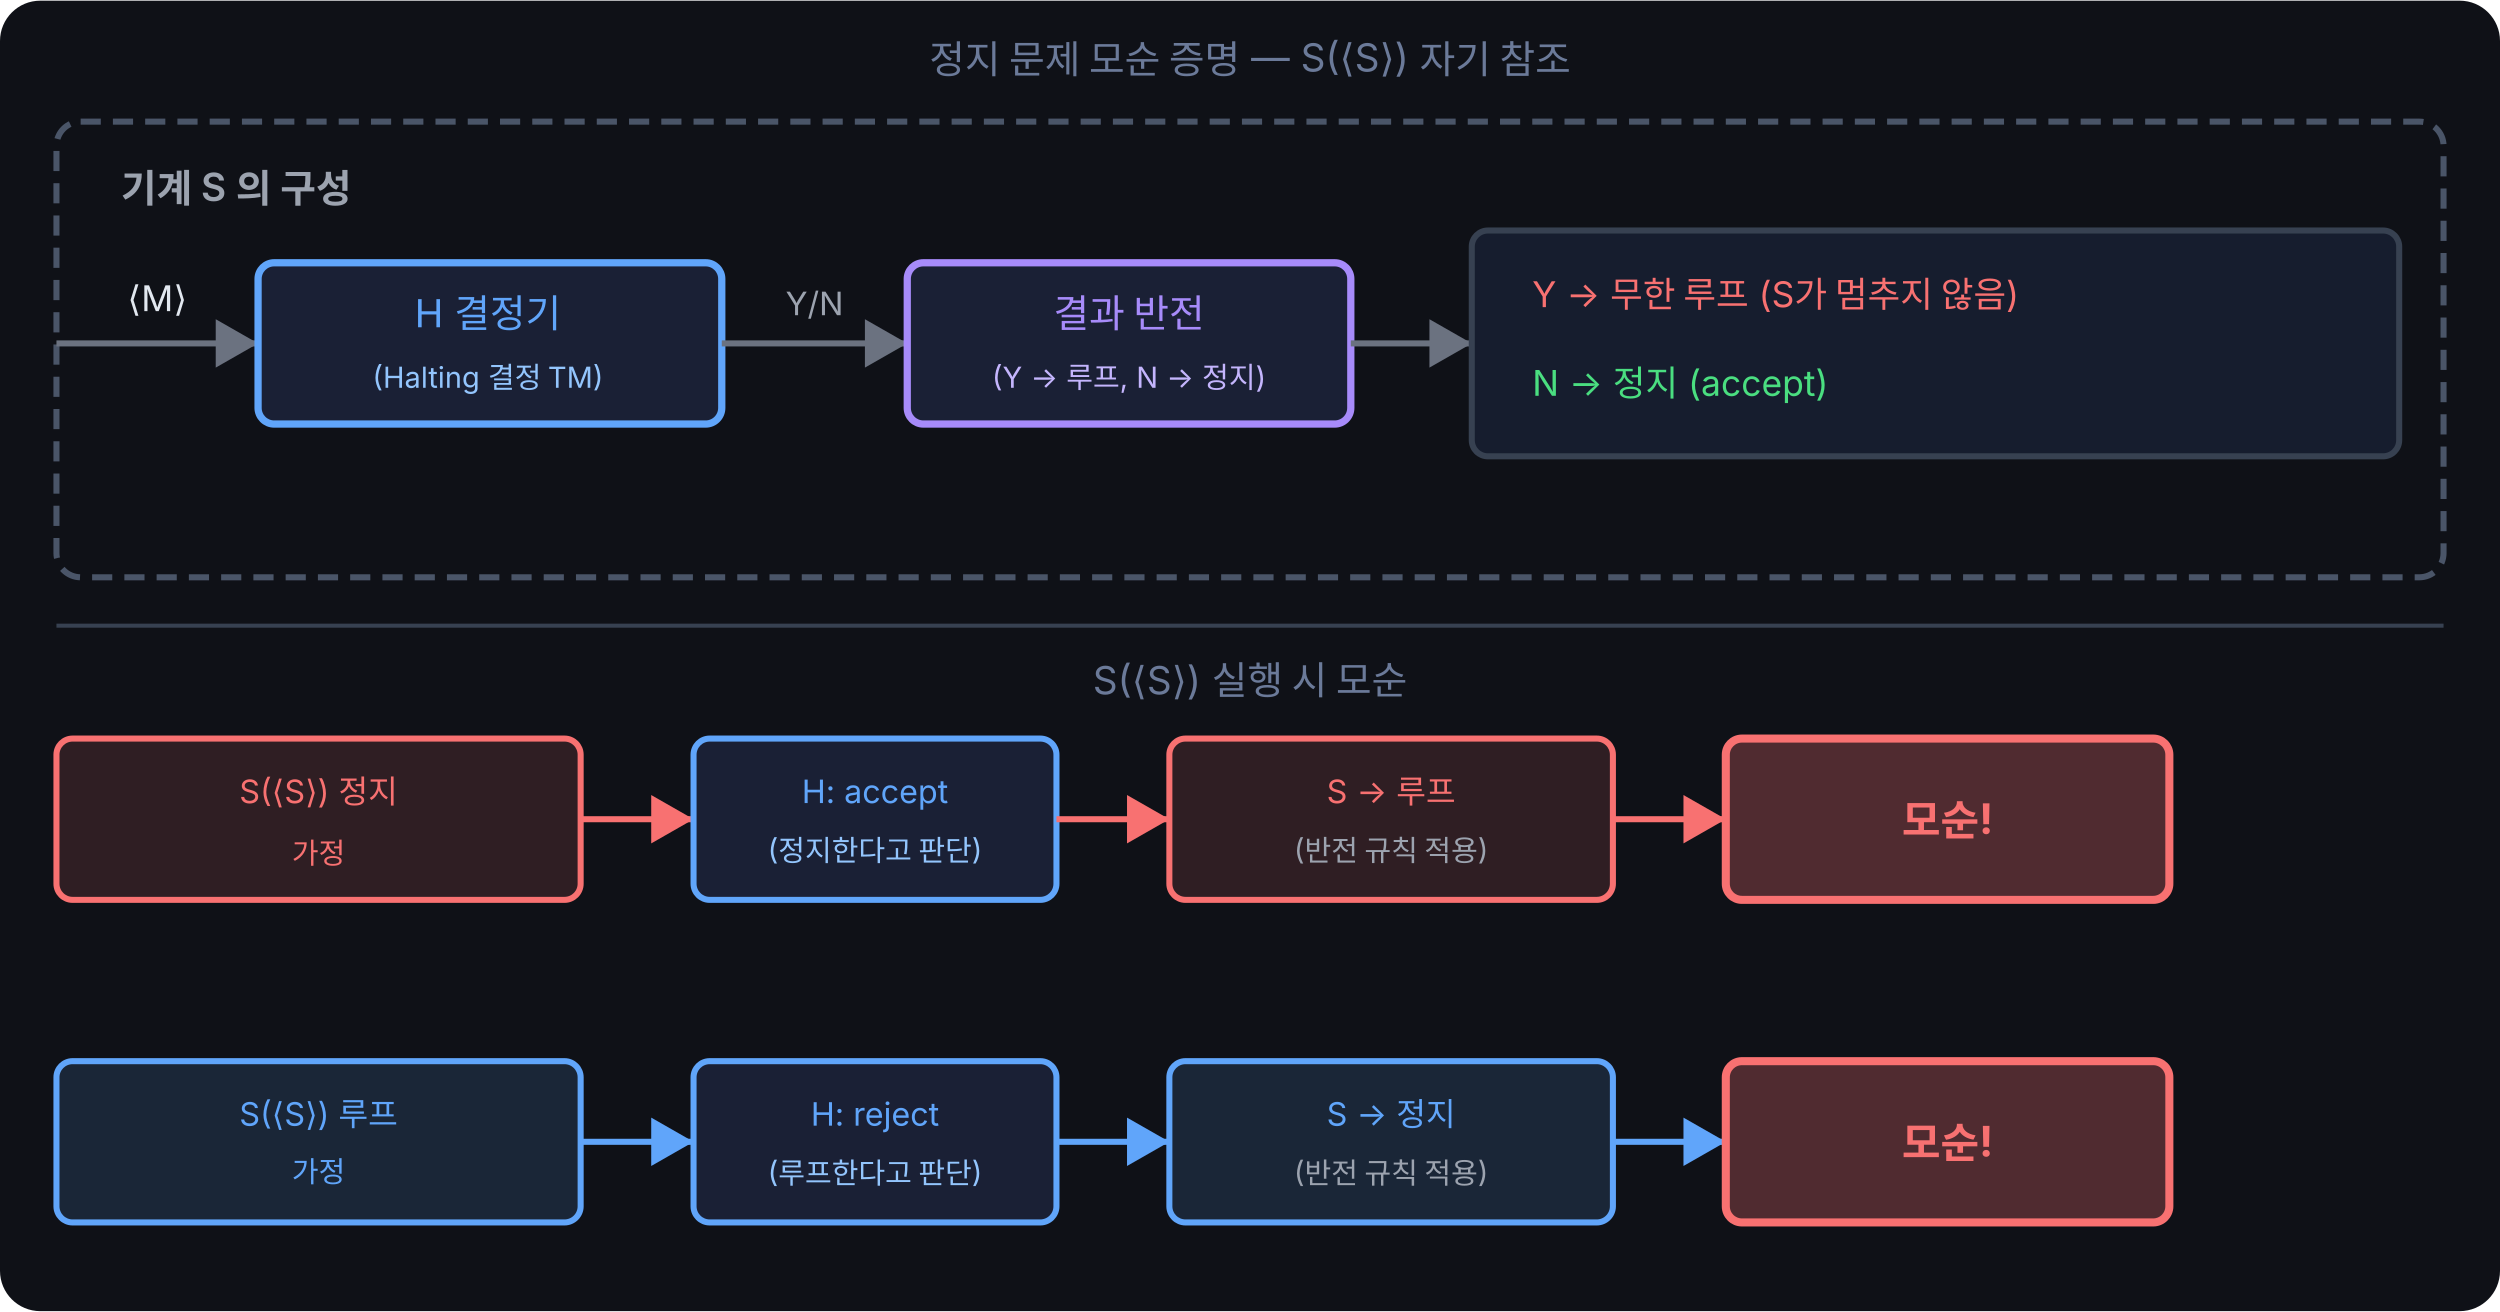
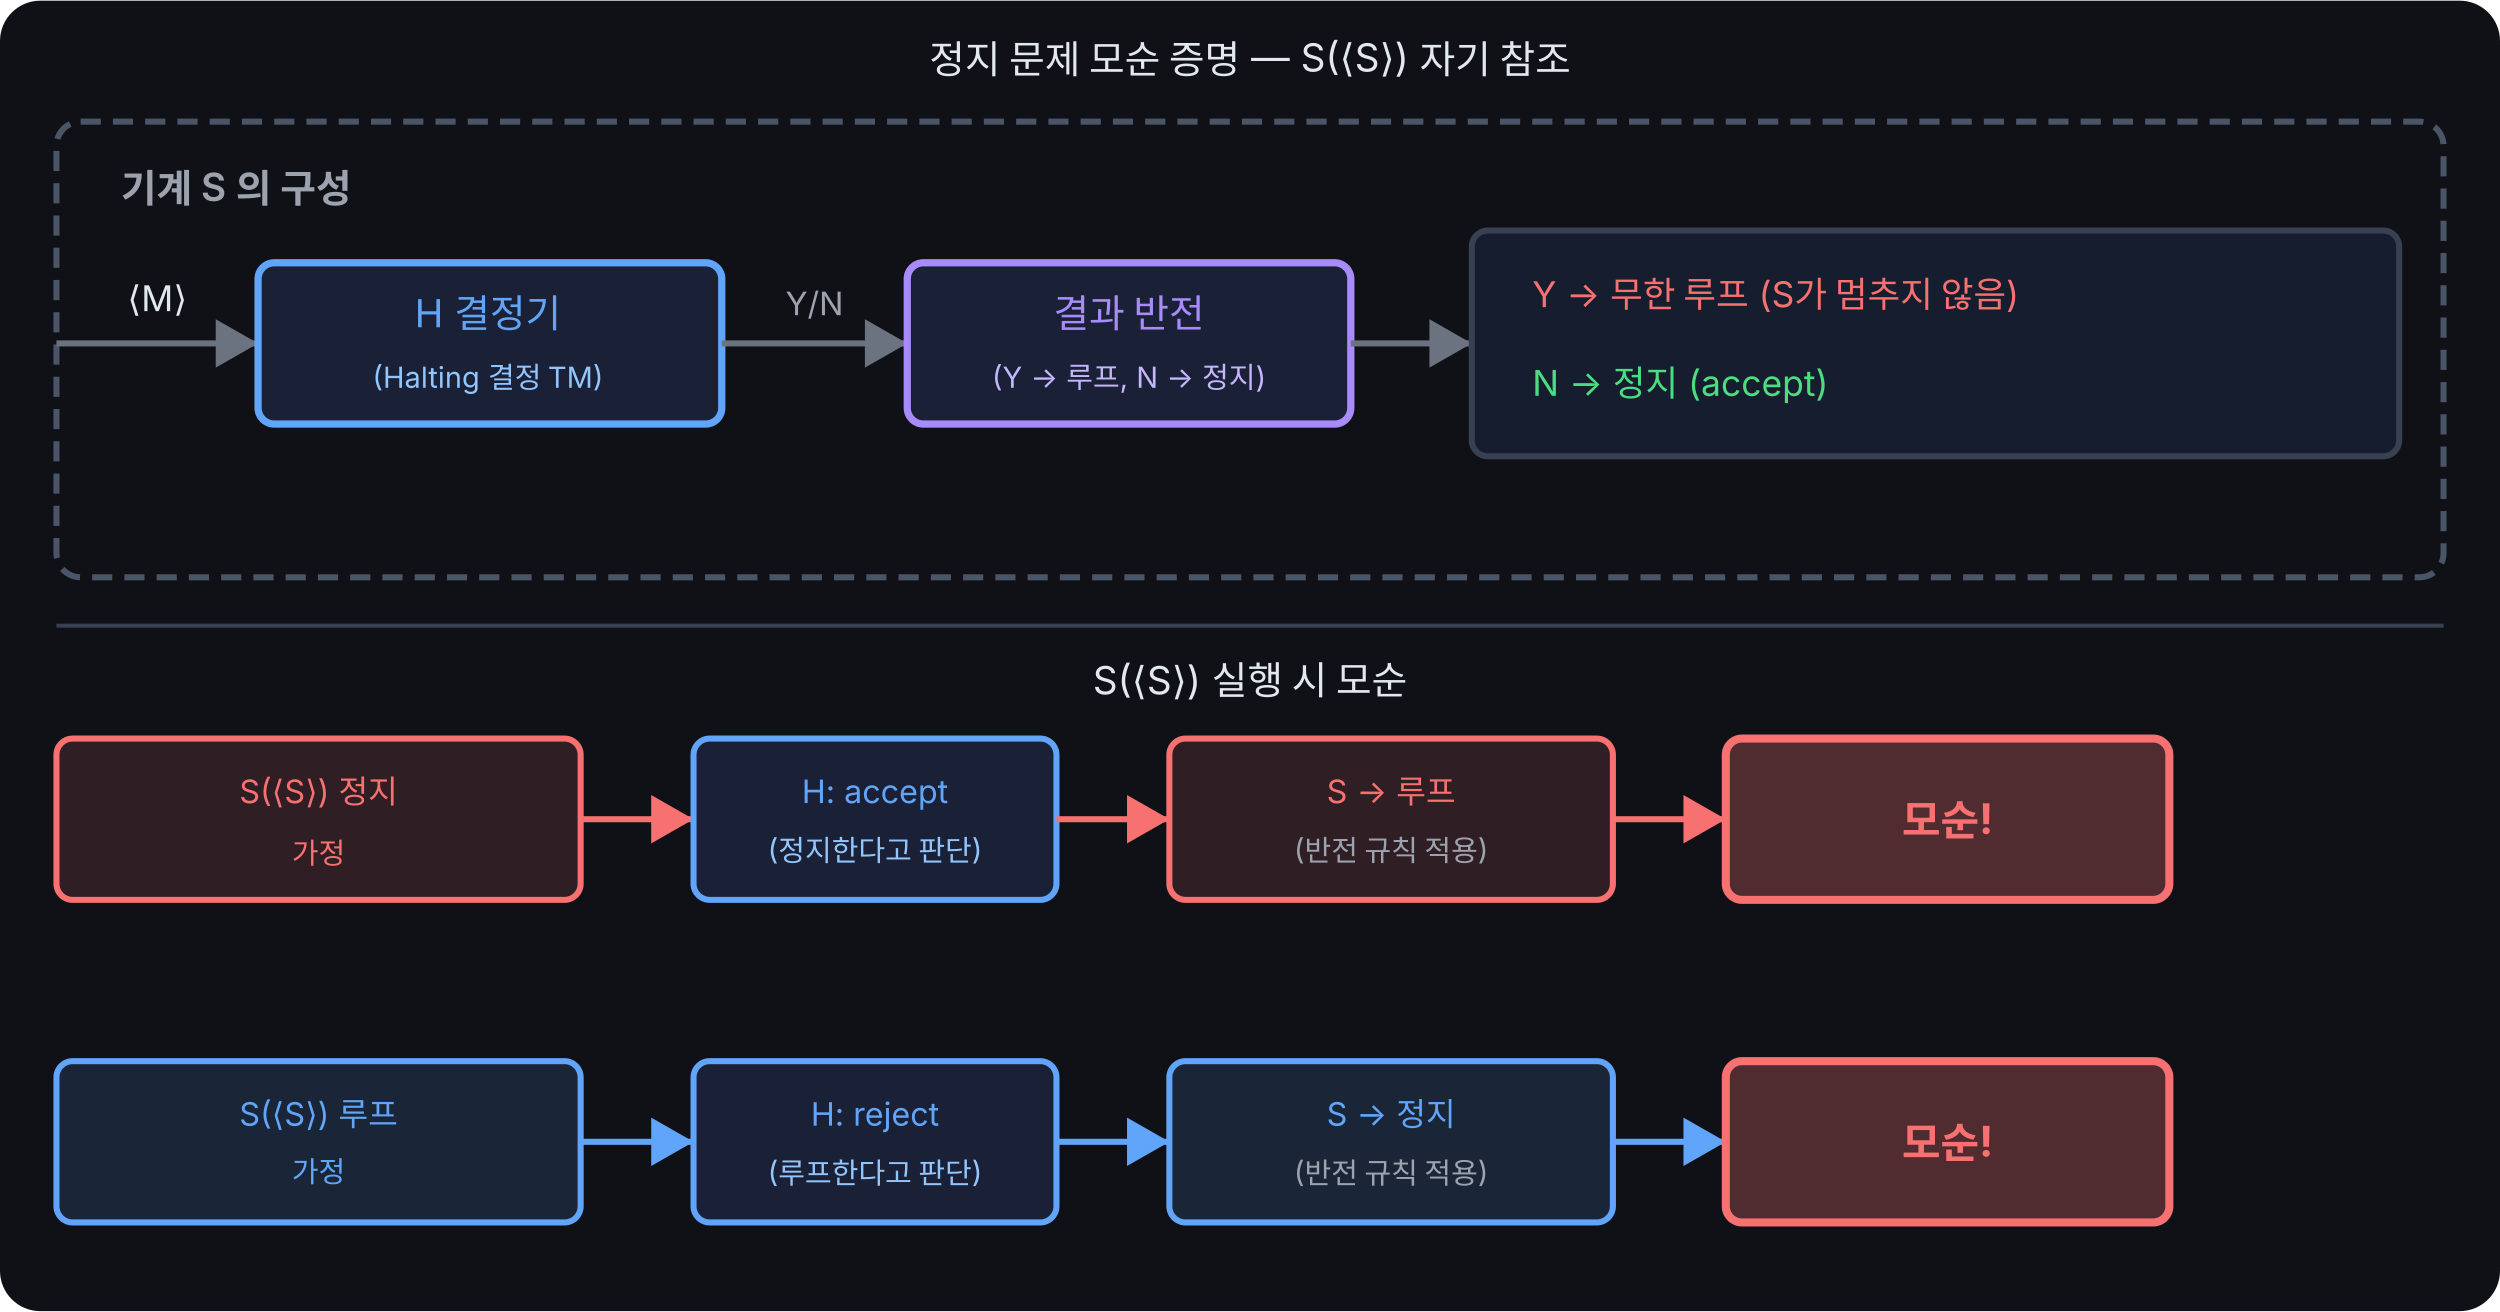
<svg xmlns="http://www.w3.org/2000/svg" viewBox="0 0 620 325" width="930" height="488">
  <rect width="620" height="325" fill="#0f1117" rx="10" />
-   <text x="310" y="18" text-anchor="middle" font-family="system-ui,-apple-system,sans-serif" font-size="9.6" fill="#6b7a99">정지 문제 모순 증명 — S(⟨S⟩) 자기 참조</text>
+   <text x="310" y="18" text-anchor="middle" font-family="system-ui,-apple-system,sans-serif" font-size="9.6" fill="#e2e8f0">정지 문제 모순 증명 — S(⟨S⟩) 자기 참조</text>
  <defs>
    <marker id="arr" markerWidth="8" markerHeight="8" refX="7" refY="4" orient="auto">
      <polygon points="0,0 7,4 0,8" fill="#6b7280" />
    </marker>
    <marker id="arr-r" markerWidth="8" markerHeight="8" refX="7" refY="4" orient="auto">
      <polygon points="0,0 7,4 0,8" fill="#f87171" />
    </marker>
    <marker id="arr-b" markerWidth="8" markerHeight="8" refX="7" refY="4" orient="auto">
      <polygon points="0,0 7,4 0,8" fill="#60a5fa" />
    </marker>
  </defs>
  <rect x="14" y="30" width="592" height="113" rx="6" fill="none" stroke="#4a5568" stroke-width="1.5" stroke-dasharray="5,3" />
  <text x="30" y="50" font-family="system-ui,-apple-system,sans-serif" font-size="9.6" fill="#9ca3af" font-weight="600">기계 S 의 구성</text>
  <line x1="14" y1="85" x2="64" y2="85" stroke="#6b7280" stroke-width="1.5" marker-end="url(#arr)" />
  <text x="39" y="77" text-anchor="middle" font-family="system-ui,-apple-system,sans-serif" font-size="8.8" fill="#e2e8f0">⟨M⟩</text>
  <rect x="64" y="65" width="115" height="40" rx="4" fill="#1a2035" stroke="#60a5fa" stroke-width="1.8" />
  <text x="121" y="81" text-anchor="middle" font-family="system-ui,-apple-system,sans-serif" font-size="9.6" fill="#60a5fa">H 결정기</text>
  <text x="121" y="96" text-anchor="middle" font-family="system-ui,-apple-system,sans-serif" font-size="7.2" fill="#93c5fd">(Halting 결정 TM)</text>
  <line x1="179" y1="85" x2="225" y2="85" stroke="#6b7280" stroke-width="1.5" marker-end="url(#arr)" />
  <text x="202" y="78" text-anchor="middle" font-family="system-ui,-apple-system,sans-serif" font-size="8" fill="#9ca3af">Y/N</text>
  <rect x="225" y="65" width="110" height="40" rx="4" fill="#1a2035" stroke="#a78bfa" stroke-width="1.8" />
  <text x="280" y="81" text-anchor="middle" font-family="system-ui,-apple-system,sans-serif" font-size="9.6" fill="#a78bfa">결과 반전</text>
  <text x="280" y="96" text-anchor="middle" font-family="system-ui,-apple-system,sans-serif" font-size="7.2" fill="#c4b5fd">(Y → 루프,  N → 정지)</text>
  <line x1="335" y1="85" x2="365" y2="85" stroke="#6b7280" stroke-width="1.5" marker-end="url(#arr)" />
  <rect x="365" y="57" width="230" height="56" rx="4" fill="#161d2e" stroke="#374151" stroke-width="1.5" />
  <text x="380" y="76" font-family="system-ui,-apple-system,sans-serif" font-size="8.8" fill="#f87171">Y → 무한 루프 (S가 멈추지 않음)</text>
  <text x="380" y="98" font-family="system-ui,-apple-system,sans-serif" font-size="8.8" fill="#4ade80">N → 정지 (accept)</text>
  <line x1="14" y1="155" x2="606" y2="155" stroke="#374151" stroke-width="1" />
-   <text x="310" y="172" text-anchor="middle" font-family="system-ui,-apple-system,sans-serif" font-size="9.6" fill="#6b7a99">S(⟨S⟩) 실행 시 모순</text>
+   <text x="310" y="172" text-anchor="middle" font-family="system-ui,-apple-system,sans-serif" font-size="9.6" fill="#e2e8f0">S(⟨S⟩) 실행 시 모순</text>
  <rect x="14" y="183" width="130" height="40" rx="4" fill="rgba(248,113,113,0.14)" stroke="#f87171" stroke-width="1.5" />
  <text x="79" y="199" text-anchor="middle" font-family="system-ui,-apple-system,sans-serif" font-size="8" fill="#f87171">S(⟨S⟩) 정지</text>
  <text x="79" y="214" text-anchor="middle" font-family="system-ui,-apple-system,sans-serif" font-size="7.2" fill="#f87171">가정</text>
  <line x1="144" y1="203" x2="172" y2="203" stroke="#f87171" stroke-width="1.5" marker-end="url(#arr-r)" />
  <rect x="172" y="183" width="90" height="40" rx="4" fill="#1a2035" stroke="#60a5fa" stroke-width="1.5" />
  <text x="217" y="199" text-anchor="middle" font-family="system-ui,-apple-system,sans-serif" font-size="8" fill="#60a5fa">H: accept</text>
  <text x="217" y="213" text-anchor="middle" font-family="system-ui,-apple-system,sans-serif" font-size="7.2" fill="#93c5fd">(정지한다고 판단)</text>
  <line x1="262" y1="203" x2="290" y2="203" stroke="#f87171" stroke-width="1.5" marker-end="url(#arr-r)" />
  <rect x="290" y="183" width="110" height="40" rx="4" fill="rgba(248,113,113,0.14)" stroke="#f87171" stroke-width="1.5" />
  <text x="345" y="199" text-anchor="middle" font-family="system-ui,-apple-system,sans-serif" font-size="8" fill="#f87171">S → 루프</text>
  <text x="345" y="213" text-anchor="middle" font-family="system-ui,-apple-system,sans-serif" font-size="7.2" fill="#9ca3af">(반전 규칙 적용)</text>
  <line x1="400" y1="203" x2="428" y2="203" stroke="#f87171" stroke-width="1.5" marker-end="url(#arr-r)" />
  <rect x="428" y="183" width="110" height="40" rx="4" fill="rgba(248,113,113,0.28)" stroke="#f87171" stroke-width="2" />
  <text x="483" y="207" text-anchor="middle" font-family="system-ui,-apple-system,sans-serif" font-size="10.4" font-weight="700" fill="#f87171">모순!</text>
  <rect x="14" y="263" width="130" height="40" rx="4" fill="rgba(96,165,250,0.14)" stroke="#60a5fa" stroke-width="1.5" />
  <text x="79" y="279" text-anchor="middle" font-family="system-ui,-apple-system,sans-serif" font-size="8" fill="#60a5fa">S(⟨S⟩) 루프</text>
  <text x="79" y="293" text-anchor="middle" font-family="system-ui,-apple-system,sans-serif" font-size="7.2" fill="#60a5fa">가정</text>
  <line x1="144" y1="283" x2="172" y2="283" stroke="#60a5fa" stroke-width="1.5" marker-end="url(#arr-b)" />
  <rect x="172" y="263" width="90" height="40" rx="4" fill="#1a2035" stroke="#60a5fa" stroke-width="1.5" />
  <text x="217" y="279" text-anchor="middle" font-family="system-ui,-apple-system,sans-serif" font-size="8" fill="#60a5fa">H: reject</text>
  <text x="217" y="293" text-anchor="middle" font-family="system-ui,-apple-system,sans-serif" font-size="7.2" fill="#93c5fd">(루프한다고 판단)</text>
  <line x1="262" y1="283" x2="290" y2="283" stroke="#60a5fa" stroke-width="1.5" marker-end="url(#arr-b)" />
  <rect x="290" y="263" width="110" height="40" rx="4" fill="rgba(96,165,250,0.14)" stroke="#60a5fa" stroke-width="1.5" />
  <text x="345" y="279" text-anchor="middle" font-family="system-ui,-apple-system,sans-serif" font-size="8" fill="#60a5fa">S → 정지</text>
  <text x="345" y="293" text-anchor="middle" font-family="system-ui,-apple-system,sans-serif" font-size="7.2" fill="#9ca3af">(반전 규칙 적용)</text>
  <line x1="400" y1="283" x2="428" y2="283" stroke="#60a5fa" stroke-width="1.5" marker-end="url(#arr-b)" />
  <rect x="428" y="263" width="110" height="40" rx="4" fill="rgba(248,113,113,0.28)" stroke="#f87171" stroke-width="2" />
  <text x="483" y="287" text-anchor="middle" font-family="system-ui,-apple-system,sans-serif" font-size="10.4" font-weight="700" fill="#f87171">모순!</text>
</svg>
